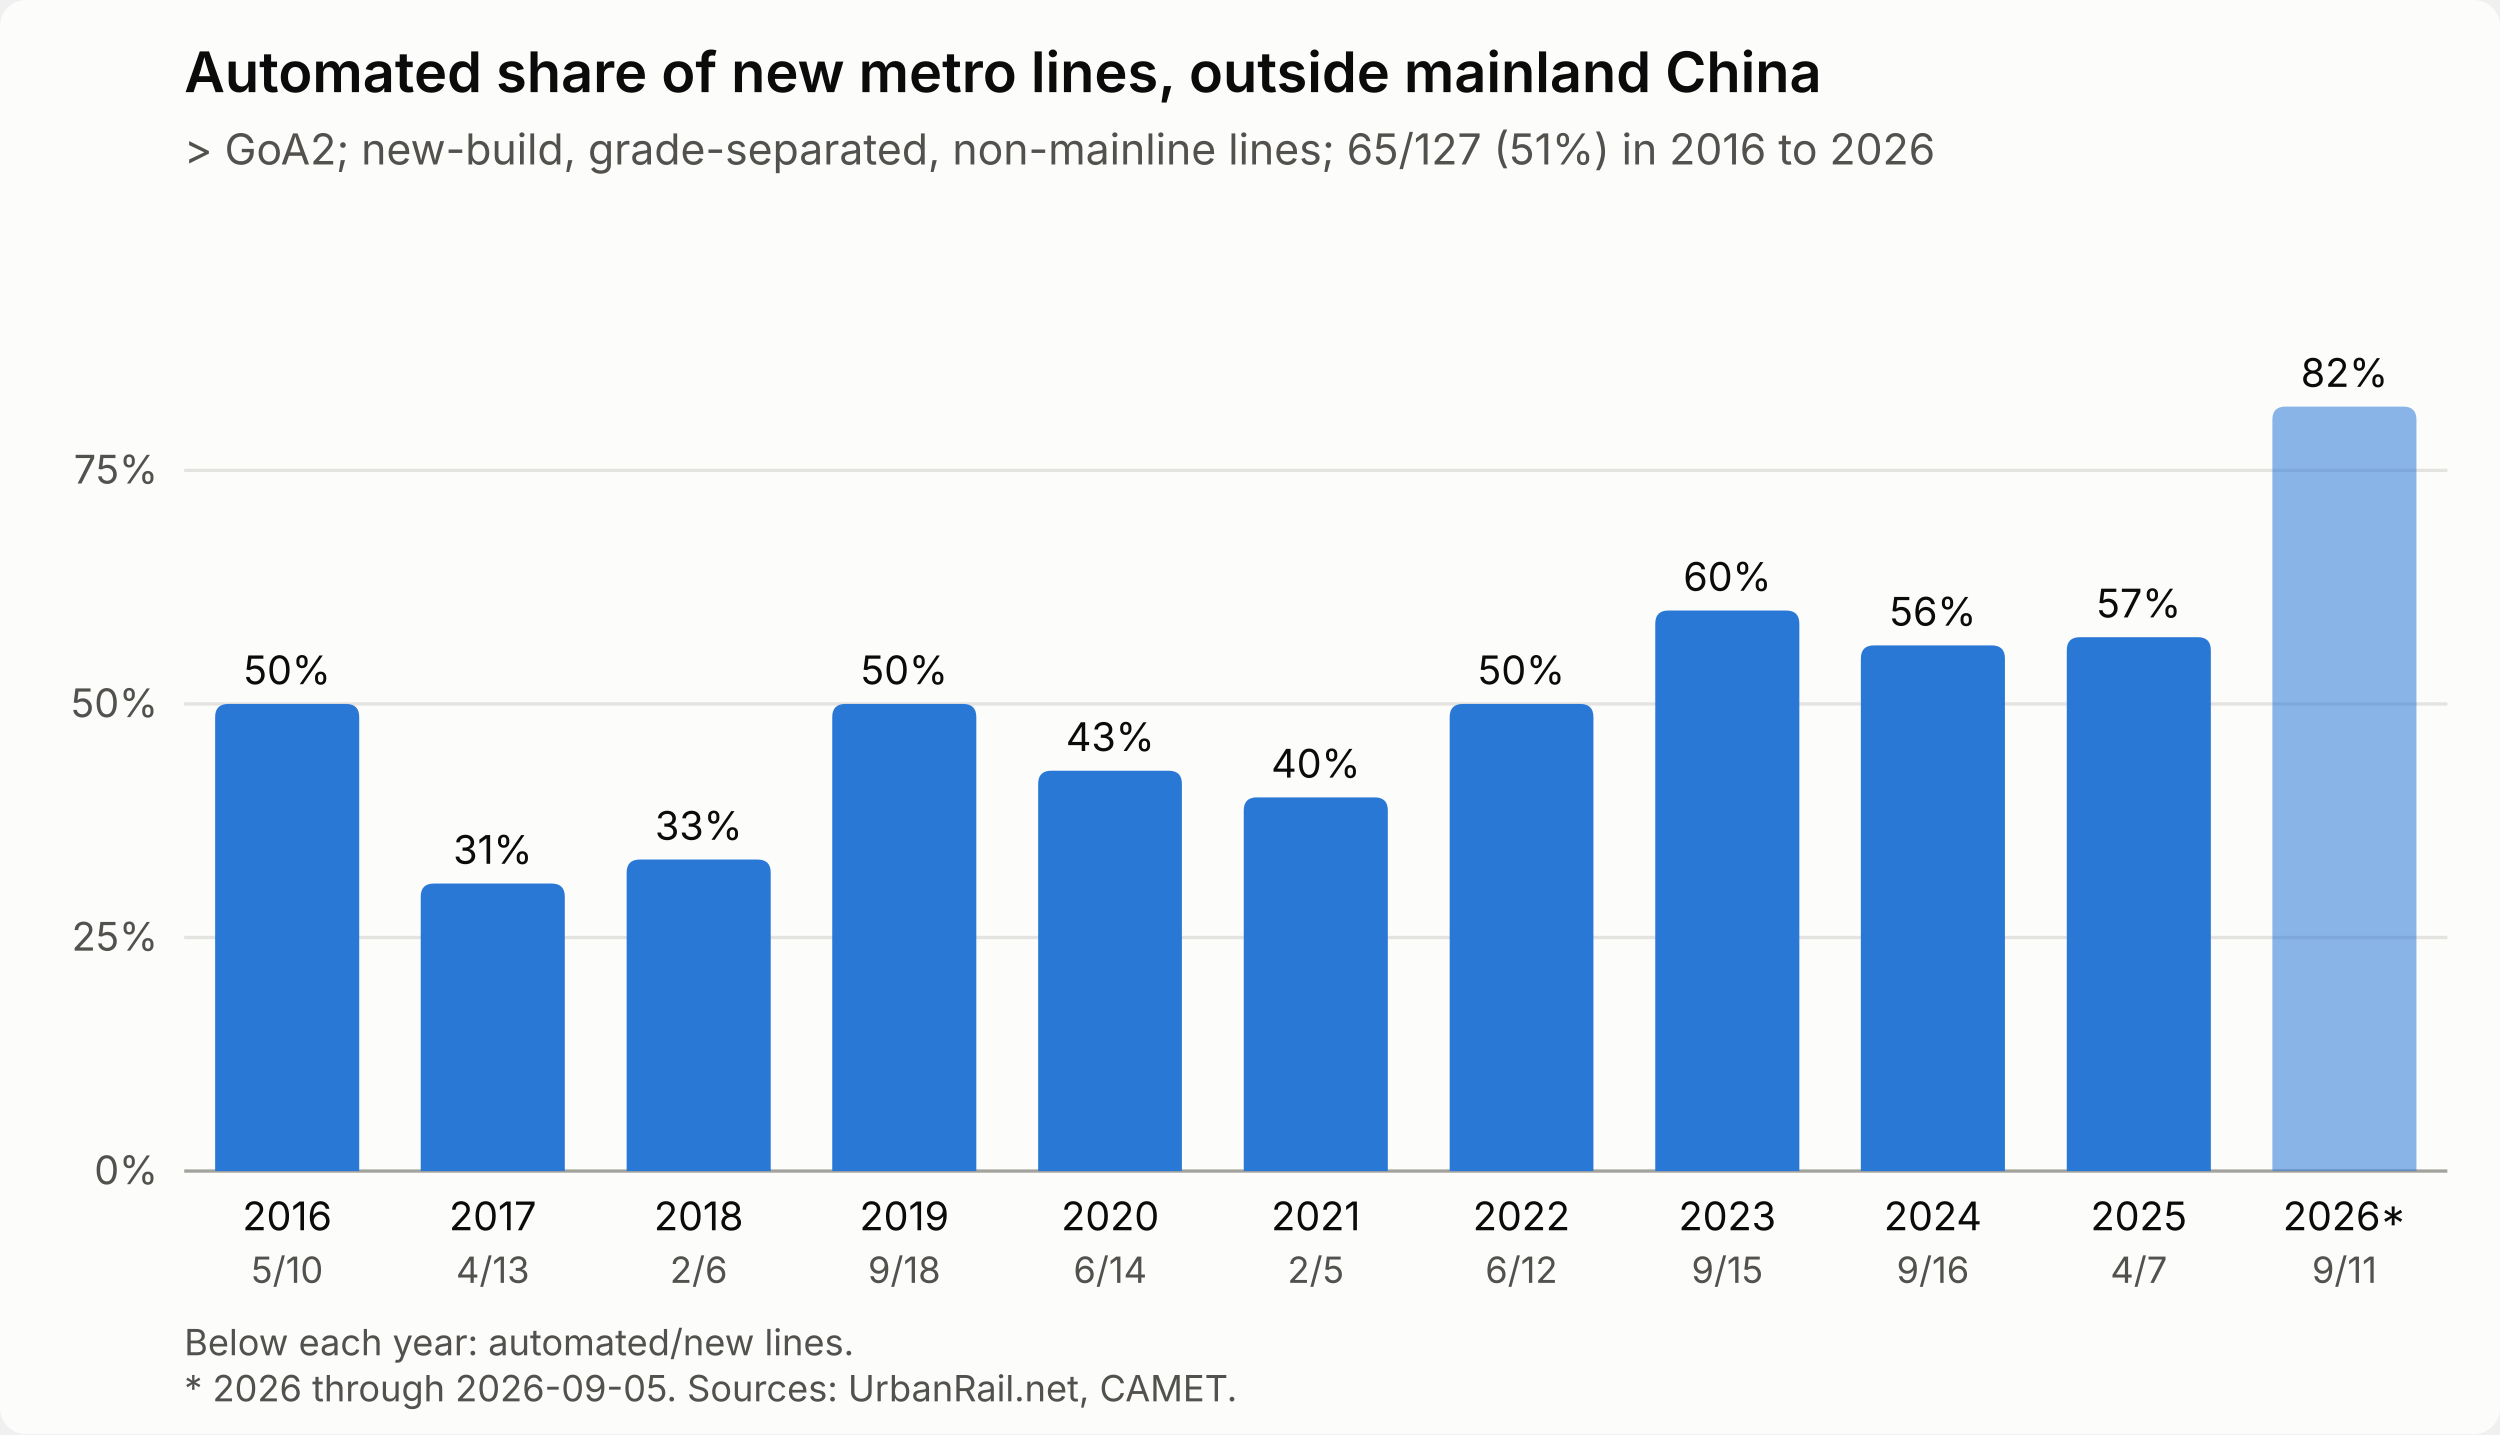
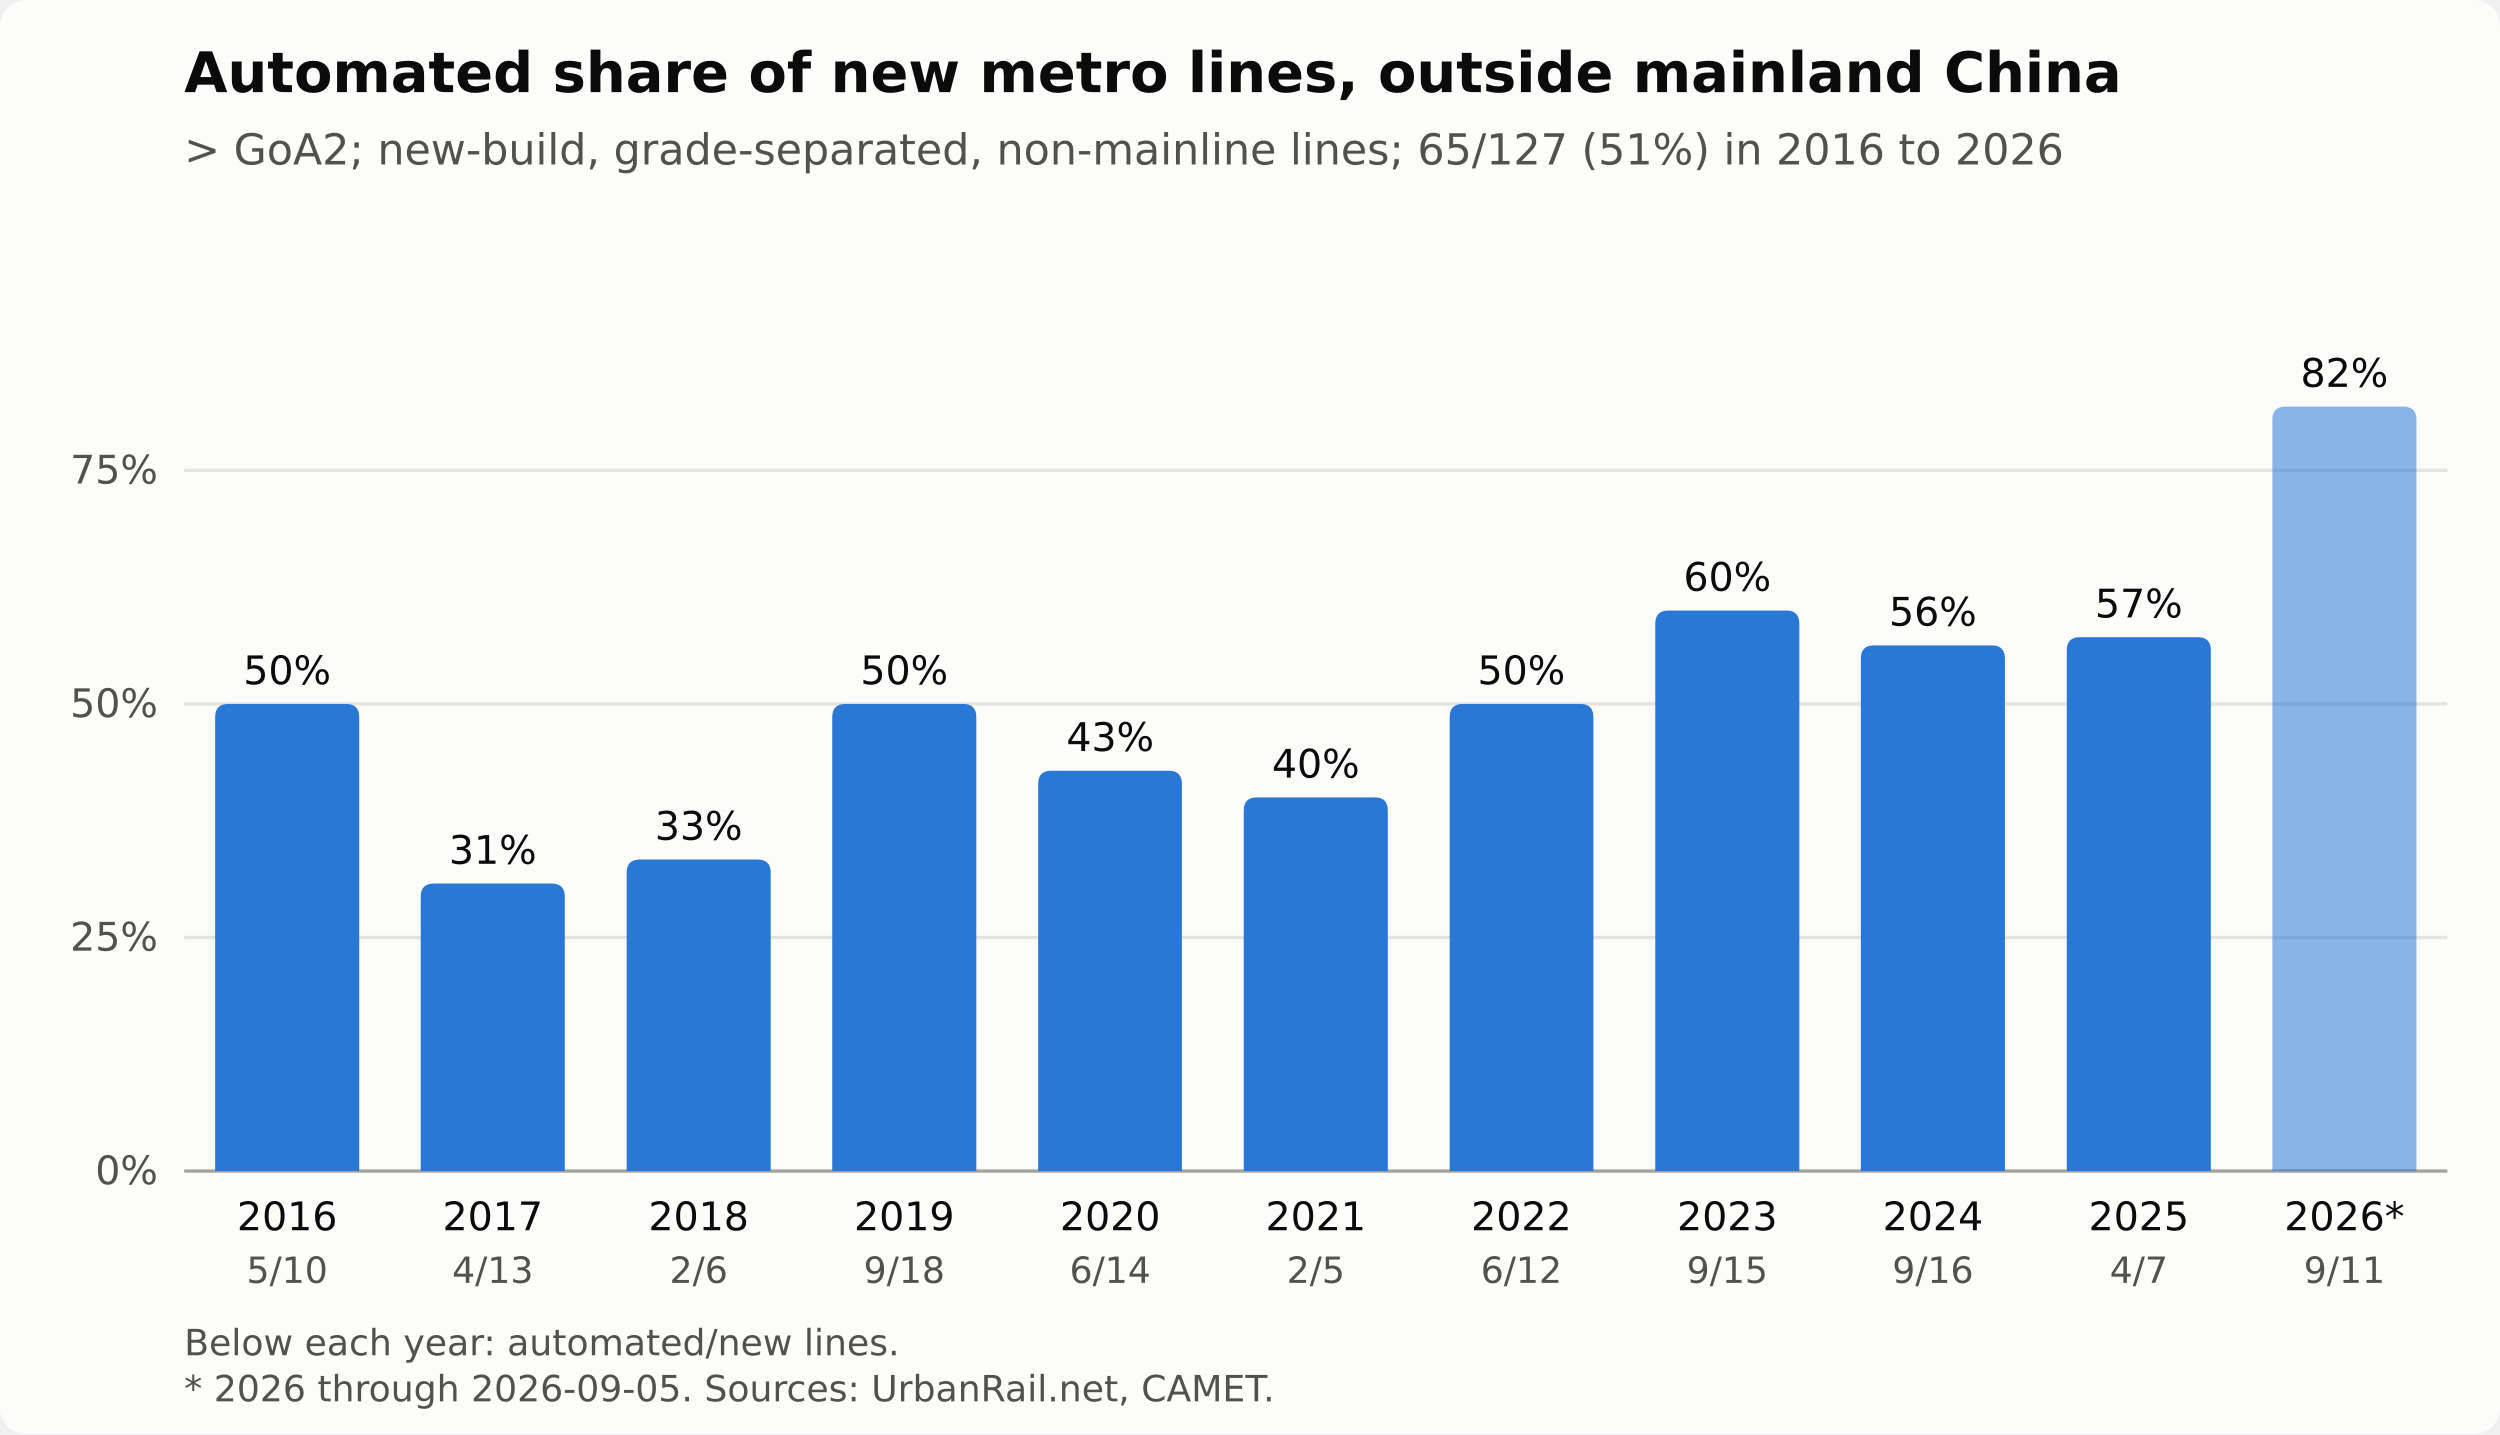
- <svg xmlns="http://www.w3.org/2000/svg" viewBox="0 0 760 436" width="760" height="436" role="img" aria-labelledby="t d" font-family="system-ui, -apple-system, Segoe UI, sans-serif">
+ <svg xmlns="http://www.w3.org/2000/svg" viewBox="0 0 760 436" width="760" height="436" role="img" aria-labelledby="t d" font-family="system-ui, -apple-system, Segoe UI, DejaVu Sans, sans-serif">
  <style>
.bg{fill:#fcfcfb}.bar{fill:#2a78d6}.bar.partial{fill-opacity:.55}
.grid{stroke:#e4e3df;stroke-width:1}.axis{stroke:#a3a29c;stroke-width:1}
.t1{fill:#0b0b0b}.t2{fill:#52514e}
@media (prefers-color-scheme: dark){
.bg{fill:#1a1a19}.bar{fill:#3987e5}.grid{stroke:#2e2e2c}.axis{stroke:#5d5c57}
.t1{fill:#ffffff}.t2{fill:#c3c2b7}}
</style>
  <rect class="bg" width="760" height="436" rx="8" />
  <text class="t1" x="56" y="28" font-size="17" font-weight="600">Automated share of new metro lines, outside mainland China</text>
  <text class="t2" x="56" y="50" font-size="13">&gt; GoA2; new-build, grade-separated, non-mainline lines; 65/127 (51%) in 2016 to 2026</text>
  <line class="axis" x1="56" x2="744" y1="356.0" y2="356.0" />
  <text class="t2" x="48" y="360.0" font-size="12" text-anchor="end">0%</text>
  <line class="grid" x1="56" x2="744" y1="285.0" y2="285.0" />
  <text class="t2" x="48" y="289.0" font-size="12" text-anchor="end">25%</text>
  <line class="grid" x1="56" x2="744" y1="214.0" y2="214.0" />
  <text class="t2" x="48" y="218.0" font-size="12" text-anchor="end">50%</text>
  <line class="grid" x1="56" x2="744" y1="143.0" y2="143.0" />
  <text class="t2" x="48" y="147.0" font-size="12" text-anchor="end">75%</text>
  <g>
    <rect x="56.0" y="72" width="62.5" height="284" fill="transparent" />
    <path class="bar" d="M65.4,356.0 V218.0 Q65.4,214.0 69.4,214.0 H105.2 Q109.2,214.0 109.2,218.0 V356.0 Z" />
    <text class="t1" x="87.3" y="208.0" font-size="12" text-anchor="middle">50%</text>
  </g>
  <text class="t1" x="87.3" y="374.0" font-size="12" text-anchor="middle">2016</text>
  <text class="t2" x="87.3" y="390.0" font-size="11" text-anchor="middle">5/10</text>
  <g>
    <rect x="118.5" y="72" width="62.5" height="284" fill="transparent" />
    <path class="bar" d="M127.9,356.0 V272.6 Q127.9,268.6 131.9,268.6 H167.7 Q171.7,268.6 171.7,272.6 V356.0 Z" />
    <text class="t1" x="149.8" y="262.6" font-size="12" text-anchor="middle">31%</text>
  </g>
  <text class="t1" x="149.8" y="374.0" font-size="12" text-anchor="middle">2017</text>
  <text class="t2" x="149.8" y="390.0" font-size="11" text-anchor="middle">4/13</text>
  <g>
    <rect x="181.1" y="72" width="62.5" height="284" fill="transparent" />
    <path class="bar" d="M190.5,356.0 V265.3 Q190.5,261.3 194.5,261.3 H230.3 Q234.3,261.3 234.3,265.3 V356.0 Z" />
    <text class="t1" x="212.4" y="255.3" font-size="12" text-anchor="middle">33%</text>
  </g>
  <text class="t1" x="212.4" y="374.0" font-size="12" text-anchor="middle">2018</text>
  <text class="t2" x="212.4" y="390.0" font-size="11" text-anchor="middle">2/6</text>
  <g>
    <rect x="243.6" y="72" width="62.5" height="284" fill="transparent" />
    <path class="bar" d="M253.0,356.0 V218.0 Q253.0,214.0 257.0,214.0 H292.8 Q296.8,214.0 296.8,218.0 V356.0 Z" />
    <text class="t1" x="274.9" y="208.0" font-size="12" text-anchor="middle">50%</text>
  </g>
  <text class="t1" x="274.9" y="374.0" font-size="12" text-anchor="middle">2019</text>
  <text class="t2" x="274.9" y="390.0" font-size="11" text-anchor="middle">9/18</text>
  <g>
    <rect x="306.2" y="72" width="62.5" height="284" fill="transparent" />
    <path class="bar" d="M315.6,356.0 V238.3 Q315.6,234.3 319.6,234.3 H355.3 Q359.3,234.3 359.3,238.3 V356.0 Z" />
    <text class="t1" x="337.5" y="228.3" font-size="12" text-anchor="middle">43%</text>
  </g>
  <text class="t1" x="337.5" y="374.0" font-size="12" text-anchor="middle">2020</text>
  <text class="t2" x="337.5" y="390.0" font-size="11" text-anchor="middle">6/14</text>
  <g>
    <rect x="368.7" y="72" width="62.5" height="284" fill="transparent" />
    <path class="bar" d="M378.1,356.0 V246.4 Q378.1,242.4 382.1,242.4 H417.9 Q421.9,242.4 421.9,246.4 V356.0 Z" />
    <text class="t1" x="400.0" y="236.4" font-size="12" text-anchor="middle">40%</text>
  </g>
  <text class="t1" x="400.0" y="374.0" font-size="12" text-anchor="middle">2021</text>
  <text class="t2" x="400.0" y="390.0" font-size="11" text-anchor="middle">2/5</text>
  <g>
    <rect x="431.3" y="72" width="62.5" height="284" fill="transparent" />
    <path class="bar" d="M440.7,356.0 V218.0 Q440.7,214.0 444.7,214.0 H480.4 Q484.4,214.0 484.4,218.0 V356.0 Z" />
    <text class="t1" x="462.5" y="208.0" font-size="12" text-anchor="middle">50%</text>
  </g>
  <text class="t1" x="462.5" y="374.0" font-size="12" text-anchor="middle">2022</text>
  <text class="t2" x="462.5" y="390.0" font-size="11" text-anchor="middle">6/12</text>
  <g>
    <rect x="493.8" y="72" width="62.5" height="284" fill="transparent" />
    <path class="bar" d="M503.2,356.0 V189.6 Q503.2,185.6 507.2,185.6 H543.0 Q547.0,185.6 547.0,189.6 V356.0 Z" />
    <text class="t1" x="525.1" y="179.6" font-size="12" text-anchor="middle">60%</text>
  </g>
  <text class="t1" x="525.1" y="374.0" font-size="12" text-anchor="middle">2023</text>
  <text class="t2" x="525.1" y="390.0" font-size="11" text-anchor="middle">9/15</text>
  <g>
    <rect x="556.4" y="72" width="62.5" height="284" fill="transparent" />
    <path class="bar" d="M565.7,356.0 V200.2 Q565.7,196.2 569.7,196.2 H605.5 Q609.5,196.2 609.5,200.2 V356.0 Z" />
    <text class="t1" x="587.6" y="190.2" font-size="12" text-anchor="middle">56%</text>
  </g>
  <text class="t1" x="587.6" y="374.0" font-size="12" text-anchor="middle">2024</text>
  <text class="t2" x="587.6" y="390.0" font-size="11" text-anchor="middle">9/16</text>
  <g>
    <rect x="618.9" y="72" width="62.5" height="284" fill="transparent" />
    <path class="bar" d="M628.3,356.0 V197.7 Q628.3,193.7 632.3,193.7 H668.1 Q672.1,193.7 672.1,197.7 V356.0 Z" />
    <text class="t1" x="650.2" y="187.7" font-size="12" text-anchor="middle">57%</text>
  </g>
  <text class="t1" x="650.2" y="374.0" font-size="12" text-anchor="middle">2025</text>
  <text class="t2" x="650.2" y="390.0" font-size="11" text-anchor="middle">4/7</text>
  <g>
    <rect x="681.5" y="72" width="62.5" height="284" fill="transparent" />
    <path class="bar partial" d="M690.8,356.0 V127.6 Q690.8,123.6 694.8,123.6 H730.6 Q734.6,123.6 734.6,127.6 V356.0 Z" />
    <text class="t1" x="712.7" y="117.6" font-size="12" text-anchor="middle">82%</text>
  </g>
  <text class="t1" x="712.7" y="374.0" font-size="12" text-anchor="middle">2026*</text>
  <text class="t2" x="712.7" y="390.0" font-size="11" text-anchor="middle">9/11</text>
  <text class="t2" x="56" y="412" font-size="11">Below each year: automated/new lines.</text>
  <text class="t2" x="56" y="426" font-size="11">* 2026 through 2026-09-05. Sources: UrbanRail.net, CAMET.</text>
</svg>
